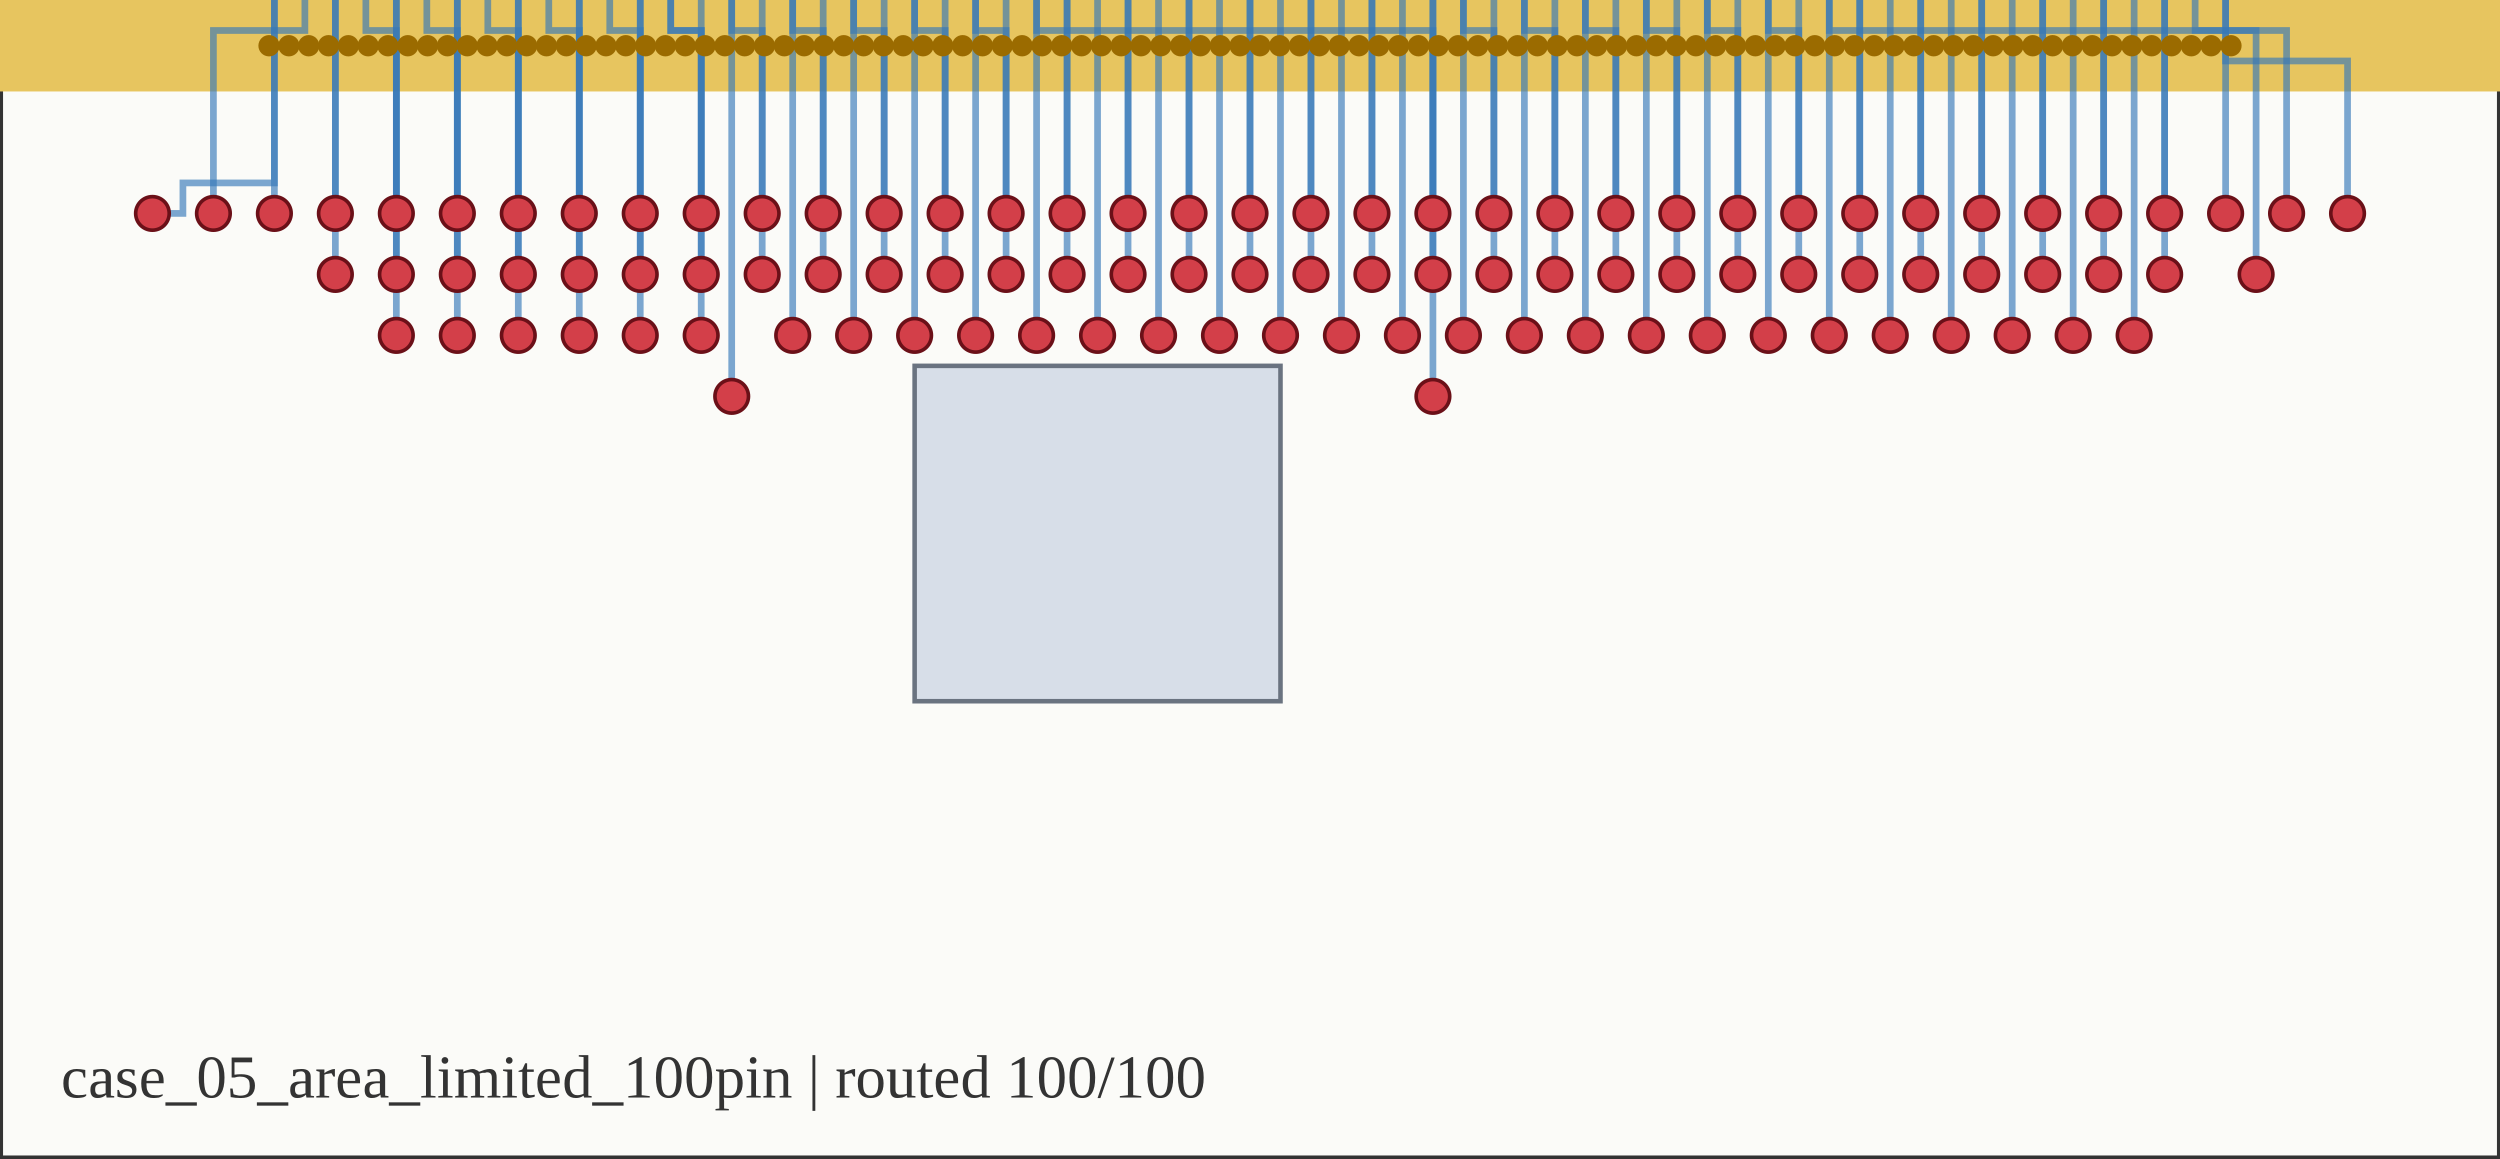
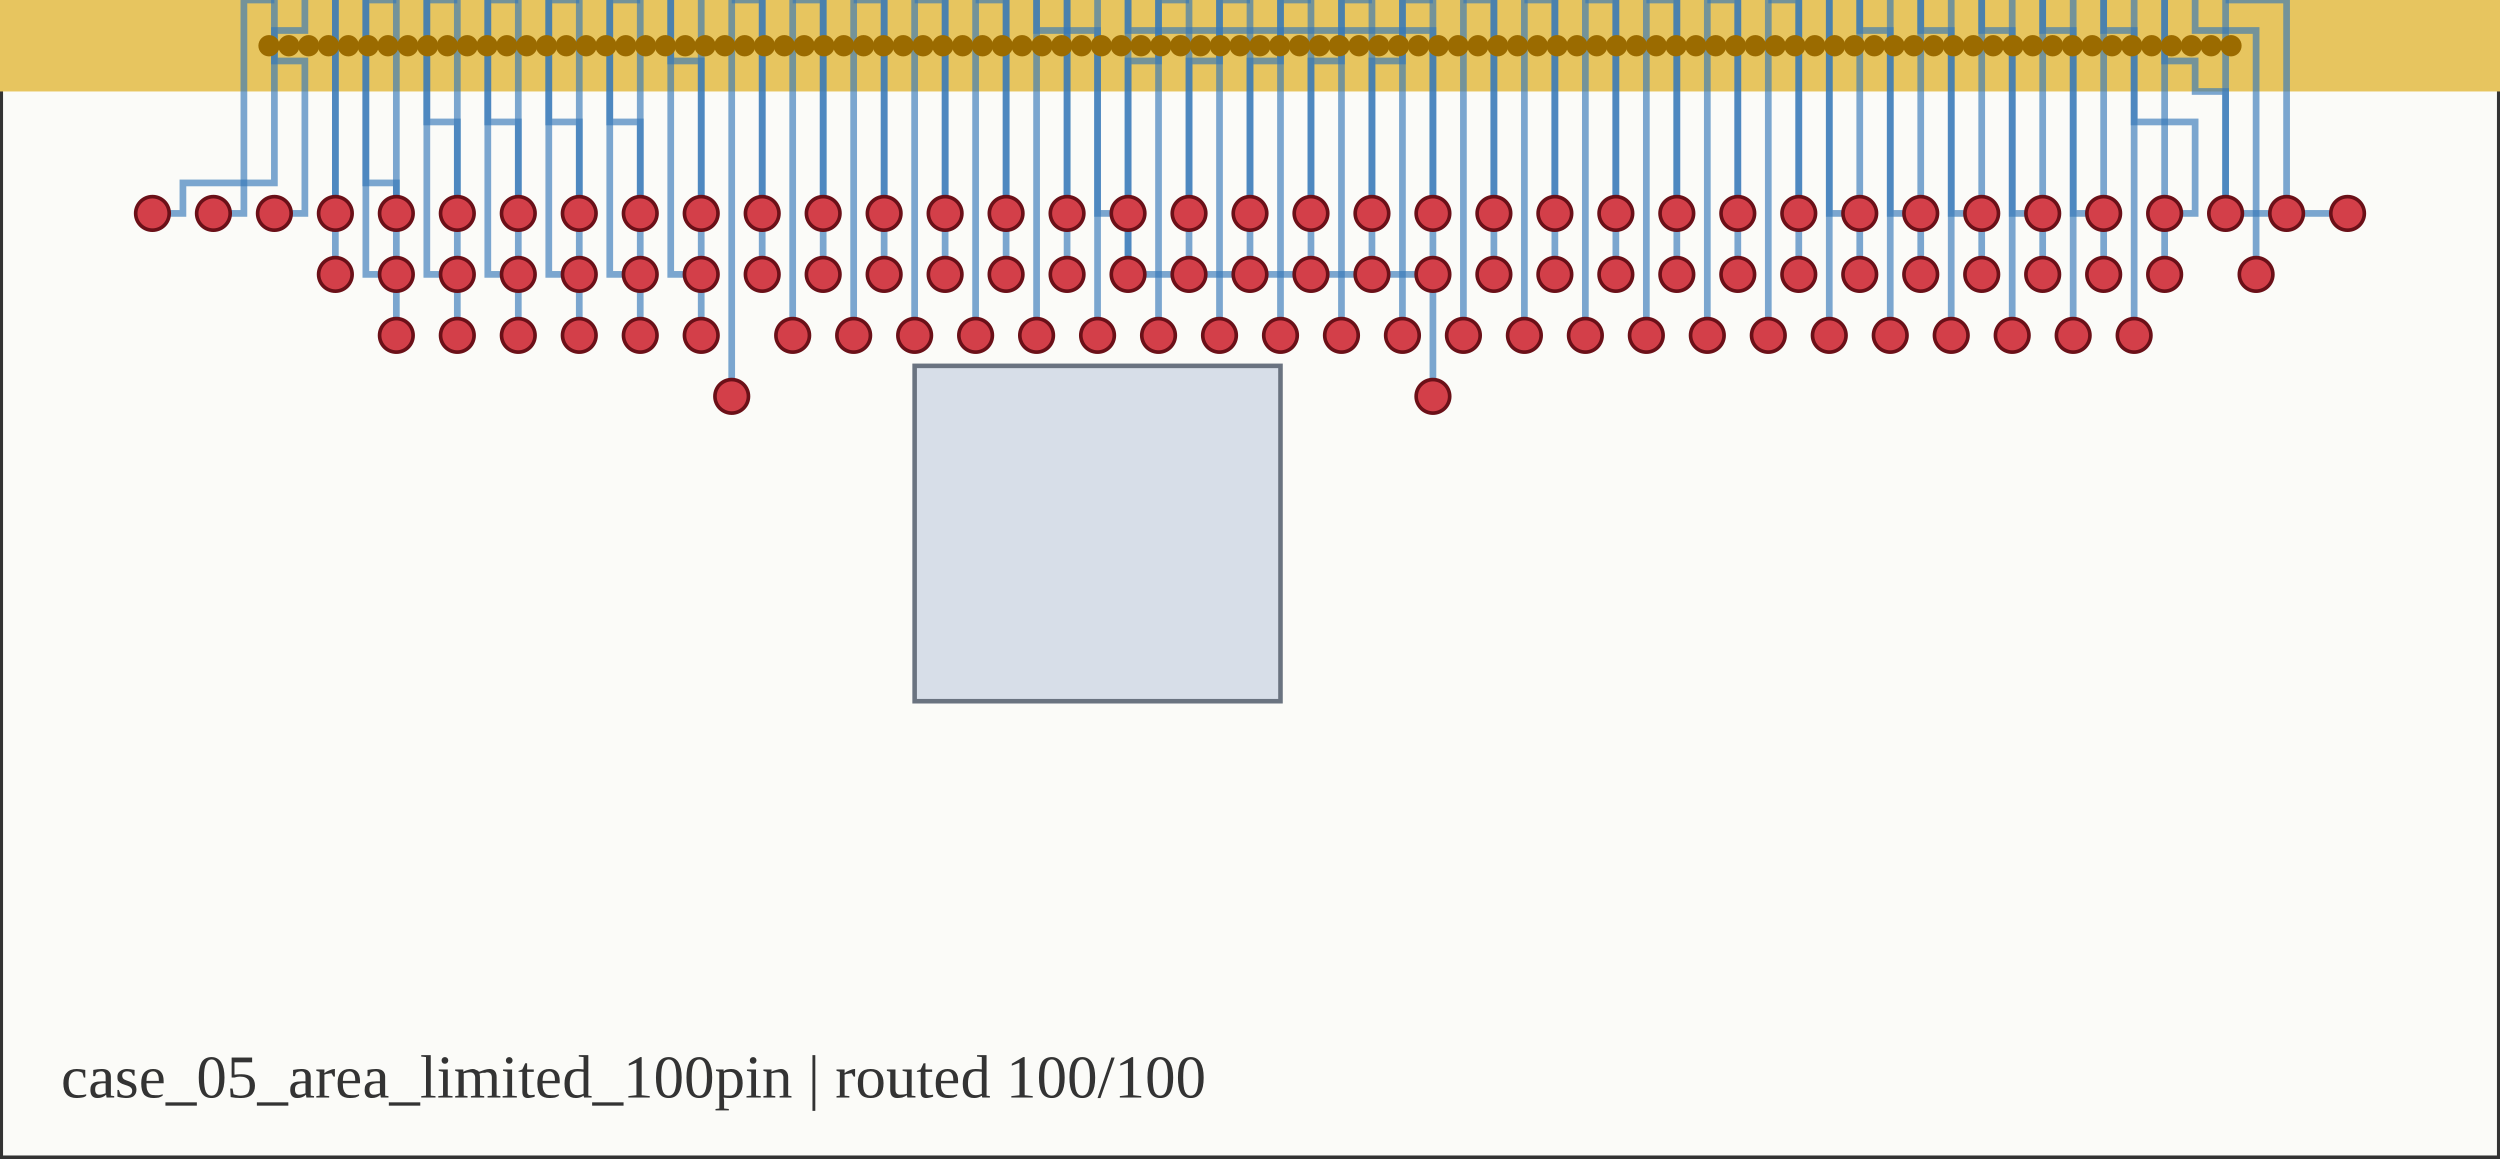
<svg xmlns="http://www.w3.org/2000/svg" width="656" height="304" viewBox="0 0 82 38">
  <rect x="0" y="0" width="82" height="38" fill="#fbfbf8" stroke="#333" stroke-width="0.2" />
  <rect x="0" y="0" width="82" height="3" fill="#e7c55f" />
  <rect x="30" y="12" width="12" height="11" fill="#d7dee8" stroke="#6a7380" stroke-width="0.15" />
-   <polyline points="9,0 9,1 8,1 7,1 7,2 7,3 7,4 7,5 7,6 7,7 " fill="none" stroke="#3578b8" stroke-width="0.22" opacity="0.65" />
-   <polyline points="9,0 9,1 9,2 9,3 9,4 9,5 9,6 9,7 " fill="none" stroke="#3578b8" stroke-width="0.22" opacity="0.65" />
+   <polyline points="9,0 8,0 8,1 8,2 8,3 8,4 8,5 8,6 8,7 7,7 " fill="none" stroke="#3578b8" stroke-width="0.22" opacity="0.65" />
+   <polyline points="9,0 9,1 9,2 10,2 10,3 10,4 10,5 10,6 10,7 9,7 " fill="none" stroke="#3578b8" stroke-width="0.22" opacity="0.65" />
  <polyline points="10,0 10,1 9,1 9,2 9,3 9,4 9,5 9,6 8,6 7,6 6,6 6,7 5,7 " fill="none" stroke="#3578b8" stroke-width="0.22" opacity="0.65" />
  <polyline points="11,0 11,1 11,2 11,3 11,4 11,5 11,6 11,7 11,8 11,9 " fill="none" stroke="#3578b8" stroke-width="0.22" opacity="0.65" />
  <polyline points="11,0 11,1 11,2 11,3 11,4 11,5 11,6 11,7 " fill="none" stroke="#3578b8" stroke-width="0.22" opacity="0.65" />
-   <polyline points="12,0 12,1 13,1 13,2 13,3 13,4 13,5 13,6 13,7 " fill="none" stroke="#3578b8" stroke-width="0.22" opacity="0.65" />
-   <polyline points="13,0 13,1 13,2 13,3 13,4 13,5 13,6 13,7 13,8 13,9 " fill="none" stroke="#3578b8" stroke-width="0.22" opacity="0.65" />
+   <polyline points="12,0 12,1 12,2 12,3 12,4 12,5 12,6 13,6 13,7 " fill="none" stroke="#3578b8" stroke-width="0.22" opacity="0.65" />
+   <polyline points="13,0 12,0 12,1 12,2 12,3 12,4 12,5 12,6 12,7 12,8 12,9 13,9 " fill="none" stroke="#3578b8" stroke-width="0.22" opacity="0.65" />
  <polyline points="13,0 13,1 13,2 13,3 13,4 13,5 13,6 13,7 13,8 13,9 13,10 13,11 " fill="none" stroke="#3578b8" stroke-width="0.22" opacity="0.65" />
-   <polyline points="14,0 14,1 15,1 15,2 15,3 15,4 15,5 15,6 15,7 " fill="none" stroke="#3578b8" stroke-width="0.22" opacity="0.65" />
-   <polyline points="15,0 15,1 15,2 15,3 15,4 15,5 15,6 15,7 15,8 15,9 " fill="none" stroke="#3578b8" stroke-width="0.22" opacity="0.65" />
+   <polyline points="14,0 14,1 14,2 14,3 14,4 15,4 15,5 15,6 15,7 " fill="none" stroke="#3578b8" stroke-width="0.22" opacity="0.65" />
+   <polyline points="15,0 14,0 14,1 14,2 14,3 14,4 14,5 14,6 14,7 14,8 14,9 15,9 " fill="none" stroke="#3578b8" stroke-width="0.22" opacity="0.65" />
  <polyline points="15,0 15,1 15,2 15,3 15,4 15,5 15,6 15,7 15,8 15,9 15,10 15,11 " fill="none" stroke="#3578b8" stroke-width="0.22" opacity="0.65" />
-   <polyline points="16,0 16,1 17,1 17,2 17,3 17,4 17,5 17,6 17,7 " fill="none" stroke="#3578b8" stroke-width="0.22" opacity="0.65" />
-   <polyline points="17,0 17,1 17,2 17,3 17,4 17,5 17,6 17,7 17,8 17,9 " fill="none" stroke="#3578b8" stroke-width="0.22" opacity="0.65" />
+   <polyline points="16,0 16,1 16,2 16,3 16,4 17,4 17,5 17,6 17,7 " fill="none" stroke="#3578b8" stroke-width="0.22" opacity="0.65" />
+   <polyline points="17,0 16,0 16,1 16,2 16,3 16,4 16,5 16,6 16,7 16,8 16,9 17,9 " fill="none" stroke="#3578b8" stroke-width="0.22" opacity="0.65" />
  <polyline points="17,0 17,1 17,2 17,3 17,4 17,5 17,6 17,7 17,8 17,9 17,10 17,11 " fill="none" stroke="#3578b8" stroke-width="0.22" opacity="0.65" />
-   <polyline points="18,0 18,1 19,1 19,2 19,3 19,4 19,5 19,6 19,7 " fill="none" stroke="#3578b8" stroke-width="0.22" opacity="0.65" />
-   <polyline points="19,0 19,1 19,2 19,3 19,4 19,5 19,6 19,7 19,8 19,9 " fill="none" stroke="#3578b8" stroke-width="0.22" opacity="0.65" />
+   <polyline points="18,0 18,1 18,2 18,3 18,4 19,4 19,5 19,6 19,7 " fill="none" stroke="#3578b8" stroke-width="0.22" opacity="0.65" />
+   <polyline points="19,0 18,0 18,1 18,2 18,3 18,4 18,5 18,6 18,7 18,8 18,9 19,9 " fill="none" stroke="#3578b8" stroke-width="0.22" opacity="0.65" />
  <polyline points="19,0 19,1 19,2 19,3 19,4 19,5 19,6 19,7 19,8 19,9 19,10 19,11 " fill="none" stroke="#3578b8" stroke-width="0.22" opacity="0.65" />
-   <polyline points="20,0 20,1 21,1 21,2 21,3 21,4 21,5 21,6 21,7 " fill="none" stroke="#3578b8" stroke-width="0.22" opacity="0.65" />
-   <polyline points="21,0 21,1 21,2 21,3 21,4 21,5 21,6 21,7 21,8 21,9 " fill="none" stroke="#3578b8" stroke-width="0.22" opacity="0.65" />
+   <polyline points="20,0 20,1 20,2 20,3 20,4 21,4 21,5 21,6 21,7 " fill="none" stroke="#3578b8" stroke-width="0.22" opacity="0.65" />
+   <polyline points="21,0 20,0 20,1 20,2 20,3 20,4 20,5 20,6 20,7 20,8 20,9 21,9 " fill="none" stroke="#3578b8" stroke-width="0.22" opacity="0.65" />
  <polyline points="21,0 21,1 21,2 21,3 21,4 21,5 21,6 21,7 21,8 21,9 21,10 21,11 " fill="none" stroke="#3578b8" stroke-width="0.22" opacity="0.65" />
-   <polyline points="22,0 22,1 23,1 23,2 23,3 23,4 23,5 23,6 23,7 " fill="none" stroke="#3578b8" stroke-width="0.22" opacity="0.65" />
-   <polyline points="22,0 22,1 23,1 23,2 23,3 23,4 23,5 23,6 23,7 23,8 23,9 " fill="none" stroke="#3578b8" stroke-width="0.22" opacity="0.65" />
+   <polyline points="22,0 22,1 22,2 23,2 23,3 23,4 23,5 23,6 23,7 " fill="none" stroke="#3578b8" stroke-width="0.22" opacity="0.65" />
+   <polyline points="22,0 22,1 22,2 22,3 22,4 22,5 22,6 22,7 22,8 22,9 23,9 " fill="none" stroke="#3578b8" stroke-width="0.22" opacity="0.65" />
  <polyline points="23,0 23,1 23,2 23,3 23,4 23,5 23,6 23,7 23,8 23,9 23,10 23,11 " fill="none" stroke="#3578b8" stroke-width="0.22" opacity="0.65" />
  <polyline points="24,0 24,1 24,2 24,3 24,4 24,5 24,6 24,7 24,8 24,9 24,10 24,11 24,12 24,13 " fill="none" stroke="#3578b8" stroke-width="0.22" opacity="0.65" />
-   <polyline points="24,0 24,1 25,1 25,2 25,3 25,4 25,5 25,6 25,7 25,8 25,9 " fill="none" stroke="#3578b8" stroke-width="0.22" opacity="0.65" />
+   <polyline points="24,0 25,0 25,1 25,2 25,3 25,4 25,5 25,6 25,7 25,8 25,9 " fill="none" stroke="#3578b8" stroke-width="0.22" opacity="0.65" />
  <polyline points="25,0 25,1 25,2 25,3 25,4 25,5 25,6 25,7 " fill="none" stroke="#3578b8" stroke-width="0.22" opacity="0.65" />
  <polyline points="26,0 26,1 26,2 26,3 26,4 26,5 26,6 26,7 26,8 26,9 26,10 26,11 " fill="none" stroke="#3578b8" stroke-width="0.22" opacity="0.65" />
-   <polyline points="26,0 26,1 27,1 27,2 27,3 27,4 27,5 27,6 27,7 27,8 27,9 " fill="none" stroke="#3578b8" stroke-width="0.22" opacity="0.65" />
+   <polyline points="26,0 27,0 27,1 27,2 27,3 27,4 27,5 27,6 27,7 27,8 27,9 " fill="none" stroke="#3578b8" stroke-width="0.22" opacity="0.65" />
  <polyline points="27,0 27,1 27,2 27,3 27,4 27,5 27,6 27,7 " fill="none" stroke="#3578b8" stroke-width="0.22" opacity="0.65" />
  <polyline points="28,0 28,1 28,2 28,3 28,4 28,5 28,6 28,7 28,8 28,9 28,10 28,11 " fill="none" stroke="#3578b8" stroke-width="0.22" opacity="0.65" />
-   <polyline points="28,0 28,1 29,1 29,2 29,3 29,4 29,5 29,6 29,7 29,8 29,9 " fill="none" stroke="#3578b8" stroke-width="0.22" opacity="0.65" />
+   <polyline points="28,0 29,0 29,1 29,2 29,3 29,4 29,5 29,6 29,7 29,8 29,9 " fill="none" stroke="#3578b8" stroke-width="0.22" opacity="0.65" />
  <polyline points="29,0 29,1 29,2 29,3 29,4 29,5 29,6 29,7 " fill="none" stroke="#3578b8" stroke-width="0.22" opacity="0.65" />
  <polyline points="30,0 30,1 30,2 30,3 30,4 30,5 30,6 30,7 30,8 30,9 30,10 30,11 " fill="none" stroke="#3578b8" stroke-width="0.22" opacity="0.65" />
-   <polyline points="30,0 30,1 31,1 31,2 31,3 31,4 31,5 31,6 31,7 31,8 31,9 " fill="none" stroke="#3578b8" stroke-width="0.22" opacity="0.65" />
+   <polyline points="30,0 31,0 31,1 31,2 31,3 31,4 31,5 31,6 31,7 31,8 31,9 " fill="none" stroke="#3578b8" stroke-width="0.22" opacity="0.65" />
  <polyline points="31,0 31,1 31,2 31,3 31,4 31,5 31,6 31,7 " fill="none" stroke="#3578b8" stroke-width="0.22" opacity="0.65" />
  <polyline points="32,0 32,1 32,2 32,3 32,4 32,5 32,6 32,7 32,8 32,9 32,10 32,11 " fill="none" stroke="#3578b8" stroke-width="0.22" opacity="0.65" />
-   <polyline points="32,0 32,1 33,1 33,2 33,3 33,4 33,5 33,6 33,7 33,8 33,9 " fill="none" stroke="#3578b8" stroke-width="0.22" opacity="0.65" />
+   <polyline points="32,0 33,0 33,1 33,2 33,3 33,4 33,5 33,6 33,7 33,8 33,9 " fill="none" stroke="#3578b8" stroke-width="0.22" opacity="0.65" />
  <polyline points="33,0 33,1 33,2 33,3 33,4 33,5 33,6 33,7 " fill="none" stroke="#3578b8" stroke-width="0.22" opacity="0.65" />
  <polyline points="34,0 34,1 34,2 34,3 34,4 34,5 34,6 34,7 34,8 34,9 34,10 34,11 " fill="none" stroke="#3578b8" stroke-width="0.22" opacity="0.65" />
  <polyline points="34,0 34,1 35,1 35,2 35,3 35,4 35,5 35,6 35,7 35,8 35,9 " fill="none" stroke="#3578b8" stroke-width="0.22" opacity="0.65" />
  <polyline points="35,0 35,1 35,2 35,3 35,4 35,5 35,6 35,7 " fill="none" stroke="#3578b8" stroke-width="0.22" opacity="0.65" />
  <polyline points="35,0 35,1 36,1 36,2 36,3 36,4 36,5 36,6 36,7 36,8 36,9 36,10 36,11 " fill="none" stroke="#3578b8" stroke-width="0.22" opacity="0.65" />
-   <polyline points="36,0 36,1 37,1 37,2 37,3 37,4 37,5 37,6 37,7 " fill="none" stroke="#3578b8" stroke-width="0.22" opacity="0.65" />
+   <polyline points="36,0 36,1 36,2 36,3 36,4 36,5 36,6 36,7 37,7 " fill="none" stroke="#3578b8" stroke-width="0.22" opacity="0.65" />
  <polyline points="37,0 37,1 37,2 37,3 37,4 37,5 37,6 37,7 37,8 37,9 " fill="none" stroke="#3578b8" stroke-width="0.22" opacity="0.65" />
  <polyline points="37,0 37,1 38,1 38,2 38,3 38,4 38,5 38,6 38,7 38,8 38,9 38,10 38,11 " fill="none" stroke="#3578b8" stroke-width="0.22" opacity="0.65" />
  <polyline points="38,0 38,1 39,1 39,2 39,3 39,4 39,5 39,6 39,7 " fill="none" stroke="#3578b8" stroke-width="0.22" opacity="0.65" />
-   <polyline points="39,0 39,1 39,2 39,3 39,4 39,5 39,6 39,7 39,8 39,9 " fill="none" stroke="#3578b8" stroke-width="0.22" opacity="0.65" />
+   <polyline points="39,0 38,0 38,1 38,2 37,2 37,3 37,4 37,5 37,6 37,7 37,8 37,9 38,9 39,9 " fill="none" stroke="#3578b8" stroke-width="0.22" opacity="0.65" />
  <polyline points="39,0 39,1 40,1 40,2 40,3 40,4 40,5 40,6 40,7 40,8 40,9 40,10 40,11 " fill="none" stroke="#3578b8" stroke-width="0.22" opacity="0.65" />
  <polyline points="40,0 40,1 41,1 41,2 41,3 41,4 41,5 41,6 41,7 " fill="none" stroke="#3578b8" stroke-width="0.22" opacity="0.65" />
-   <polyline points="41,0 41,1 41,2 41,3 41,4 41,5 41,6 41,7 41,8 41,9 " fill="none" stroke="#3578b8" stroke-width="0.22" opacity="0.65" />
+   <polyline points="41,0 40,0 40,1 40,2 39,2 39,3 39,4 39,5 39,6 39,7 39,8 39,9 40,9 41,9 " fill="none" stroke="#3578b8" stroke-width="0.22" opacity="0.65" />
  <polyline points="41,0 41,1 42,1 42,2 42,3 42,4 42,5 42,6 42,7 42,8 42,9 42,10 42,11 " fill="none" stroke="#3578b8" stroke-width="0.22" opacity="0.65" />
  <polyline points="42,0 42,1 43,1 43,2 43,3 43,4 43,5 43,6 43,7 " fill="none" stroke="#3578b8" stroke-width="0.22" opacity="0.65" />
-   <polyline points="43,0 43,1 43,2 43,3 43,4 43,5 43,6 43,7 43,8 43,9 " fill="none" stroke="#3578b8" stroke-width="0.22" opacity="0.65" />
+   <polyline points="43,0 42,0 42,1 42,2 41,2 41,3 41,4 41,5 41,6 41,7 41,8 41,9 42,9 43,9 " fill="none" stroke="#3578b8" stroke-width="0.22" opacity="0.65" />
  <polyline points="43,0 43,1 44,1 44,2 44,3 44,4 44,5 44,6 44,7 44,8 44,9 44,10 44,11 " fill="none" stroke="#3578b8" stroke-width="0.22" opacity="0.65" />
  <polyline points="44,0 44,1 45,1 45,2 45,3 45,4 45,5 45,6 45,7 " fill="none" stroke="#3578b8" stroke-width="0.22" opacity="0.65" />
-   <polyline points="45,0 45,1 45,2 45,3 45,4 45,5 45,6 45,7 45,8 45,9 " fill="none" stroke="#3578b8" stroke-width="0.22" opacity="0.65" />
+   <polyline points="45,0 44,0 44,1 44,2 43,2 43,3 43,4 43,5 43,6 43,7 43,8 43,9 44,9 45,9 " fill="none" stroke="#3578b8" stroke-width="0.22" opacity="0.65" />
  <polyline points="45,0 45,1 46,1 46,2 46,3 46,4 46,5 46,6 46,7 46,8 46,9 46,10 46,11 " fill="none" stroke="#3578b8" stroke-width="0.22" opacity="0.65" />
  <polyline points="46,0 46,1 47,1 47,2 47,3 47,4 47,5 47,6 47,7 " fill="none" stroke="#3578b8" stroke-width="0.22" opacity="0.65" />
-   <polyline points="47,0 47,1 47,2 47,3 47,4 47,5 47,6 47,7 47,8 47,9 " fill="none" stroke="#3578b8" stroke-width="0.22" opacity="0.65" />
+   <polyline points="47,0 46,0 46,1 46,2 45,2 45,3 45,4 45,5 45,6 45,7 45,8 45,9 46,9 47,9 " fill="none" stroke="#3578b8" stroke-width="0.22" opacity="0.65" />
  <polyline points="47,0 47,1 47,2 47,3 47,4 47,5 47,6 47,7 47,8 47,9 47,10 47,11 47,12 47,13 " fill="none" stroke="#3578b8" stroke-width="0.22" opacity="0.65" />
  <polyline points="48,0 48,1 48,2 48,3 48,4 48,5 48,6 48,7 48,8 48,9 48,10 48,11 " fill="none" stroke="#3578b8" stroke-width="0.22" opacity="0.65" />
-   <polyline points="48,0 48,1 49,1 49,2 49,3 49,4 49,5 49,6 49,7 49,8 49,9 " fill="none" stroke="#3578b8" stroke-width="0.22" opacity="0.65" />
+   <polyline points="48,0 49,0 49,1 49,2 49,3 49,4 49,5 49,6 49,7 49,8 49,9 " fill="none" stroke="#3578b8" stroke-width="0.22" opacity="0.65" />
  <polyline points="49,0 49,1 49,2 49,3 49,4 49,5 49,6 49,7 " fill="none" stroke="#3578b8" stroke-width="0.22" opacity="0.65" />
  <polyline points="50,0 50,1 50,2 50,3 50,4 50,5 50,6 50,7 50,8 50,9 50,10 50,11 " fill="none" stroke="#3578b8" stroke-width="0.22" opacity="0.65" />
-   <polyline points="50,0 50,1 51,1 51,2 51,3 51,4 51,5 51,6 51,7 51,8 51,9 " fill="none" stroke="#3578b8" stroke-width="0.22" opacity="0.65" />
+   <polyline points="50,0 51,0 51,1 51,2 51,3 51,4 51,5 51,6 51,7 51,8 51,9 " fill="none" stroke="#3578b8" stroke-width="0.22" opacity="0.65" />
  <polyline points="51,0 51,1 51,2 51,3 51,4 51,5 51,6 51,7 " fill="none" stroke="#3578b8" stroke-width="0.22" opacity="0.65" />
  <polyline points="52,0 52,1 52,2 52,3 52,4 52,5 52,6 52,7 52,8 52,9 52,10 52,11 " fill="none" stroke="#3578b8" stroke-width="0.22" opacity="0.65" />
-   <polyline points="52,0 52,1 53,1 53,2 53,3 53,4 53,5 53,6 53,7 53,8 53,9 " fill="none" stroke="#3578b8" stroke-width="0.22" opacity="0.65" />
+   <polyline points="52,0 53,0 53,1 53,2 53,3 53,4 53,5 53,6 53,7 53,8 53,9 " fill="none" stroke="#3578b8" stroke-width="0.22" opacity="0.65" />
  <polyline points="53,0 53,1 53,2 53,3 53,4 53,5 53,6 53,7 " fill="none" stroke="#3578b8" stroke-width="0.22" opacity="0.65" />
  <polyline points="54,0 54,1 54,2 54,3 54,4 54,5 54,6 54,7 54,8 54,9 54,10 54,11 " fill="none" stroke="#3578b8" stroke-width="0.22" opacity="0.65" />
-   <polyline points="54,0 54,1 55,1 55,2 55,3 55,4 55,5 55,6 55,7 55,8 55,9 " fill="none" stroke="#3578b8" stroke-width="0.22" opacity="0.65" />
+   <polyline points="54,0 55,0 55,1 55,2 55,3 55,4 55,5 55,6 55,7 55,8 55,9 " fill="none" stroke="#3578b8" stroke-width="0.22" opacity="0.65" />
  <polyline points="55,0 55,1 55,2 55,3 55,4 55,5 55,6 55,7 " fill="none" stroke="#3578b8" stroke-width="0.22" opacity="0.65" />
  <polyline points="56,0 56,1 56,2 56,3 56,4 56,5 56,6 56,7 56,8 56,9 56,10 56,11 " fill="none" stroke="#3578b8" stroke-width="0.22" opacity="0.65" />
-   <polyline points="56,0 56,1 57,1 57,2 57,3 57,4 57,5 57,6 57,7 57,8 57,9 " fill="none" stroke="#3578b8" stroke-width="0.22" opacity="0.65" />
+   <polyline points="56,0 57,0 57,1 57,2 57,3 57,4 57,5 57,6 57,7 57,8 57,9 " fill="none" stroke="#3578b8" stroke-width="0.22" opacity="0.65" />
  <polyline points="57,0 57,1 57,2 57,3 57,4 57,5 57,6 57,7 " fill="none" stroke="#3578b8" stroke-width="0.22" opacity="0.65" />
  <polyline points="58,0 58,1 58,2 58,3 58,4 58,5 58,6 58,7 58,8 58,9 58,10 58,11 " fill="none" stroke="#3578b8" stroke-width="0.22" opacity="0.65" />
-   <polyline points="58,0 58,1 59,1 59,2 59,3 59,4 59,5 59,6 59,7 59,8 59,9 " fill="none" stroke="#3578b8" stroke-width="0.22" opacity="0.65" />
+   <polyline points="58,0 59,0 59,1 59,2 59,3 59,4 59,5 59,6 59,7 59,8 59,9 " fill="none" stroke="#3578b8" stroke-width="0.22" opacity="0.65" />
  <polyline points="59,0 59,1 59,2 59,3 59,4 59,5 59,6 59,7 " fill="none" stroke="#3578b8" stroke-width="0.22" opacity="0.65" />
  <polyline points="60,0 60,1 60,2 60,3 60,4 60,5 60,6 60,7 60,8 60,9 60,10 60,11 " fill="none" stroke="#3578b8" stroke-width="0.22" opacity="0.65" />
-   <polyline points="60,0 60,1 61,1 61,2 61,3 61,4 61,5 61,6 61,7 " fill="none" stroke="#3578b8" stroke-width="0.22" opacity="0.65" />
+   <polyline points="60,0 60,1 60,2 60,3 60,4 60,5 60,6 60,7 61,7 " fill="none" stroke="#3578b8" stroke-width="0.22" opacity="0.65" />
  <polyline points="61,0 61,1 61,2 61,3 61,4 61,5 61,6 61,7 61,8 61,9 " fill="none" stroke="#3578b8" stroke-width="0.22" opacity="0.65" />
  <polyline points="61,0 61,1 62,1 62,2 62,3 62,4 62,5 62,6 62,7 62,8 62,9 62,10 62,11 " fill="none" stroke="#3578b8" stroke-width="0.22" opacity="0.65" />
-   <polyline points="62,0 62,1 63,1 63,2 63,3 63,4 63,5 63,6 63,7 " fill="none" stroke="#3578b8" stroke-width="0.22" opacity="0.65" />
+   <polyline points="62,0 62,1 62,2 62,3 62,4 62,5 62,6 62,7 63,7 " fill="none" stroke="#3578b8" stroke-width="0.22" opacity="0.65" />
  <polyline points="63,0 63,1 63,2 63,3 63,4 63,5 63,6 63,7 63,8 63,9 " fill="none" stroke="#3578b8" stroke-width="0.22" opacity="0.65" />
  <polyline points="63,0 63,1 64,1 64,2 64,3 64,4 64,5 64,6 64,7 64,8 64,9 64,10 64,11 " fill="none" stroke="#3578b8" stroke-width="0.22" opacity="0.65" />
-   <polyline points="64,0 64,1 65,1 65,2 65,3 65,4 65,5 65,6 65,7 " fill="none" stroke="#3578b8" stroke-width="0.22" opacity="0.65" />
+   <polyline points="64,0 64,1 64,2 64,3 64,4 64,5 64,6 64,7 65,7 " fill="none" stroke="#3578b8" stroke-width="0.22" opacity="0.65" />
  <polyline points="65,0 65,1 65,2 65,3 65,4 65,5 65,6 65,7 65,8 65,9 " fill="none" stroke="#3578b8" stroke-width="0.22" opacity="0.65" />
  <polyline points="65,0 65,1 66,1 66,2 66,3 66,4 66,5 66,6 66,7 66,8 66,9 66,10 66,11 " fill="none" stroke="#3578b8" stroke-width="0.22" opacity="0.65" />
-   <polyline points="66,0 66,1 67,1 67,2 67,3 67,4 67,5 67,6 67,7 " fill="none" stroke="#3578b8" stroke-width="0.22" opacity="0.65" />
+   <polyline points="66,0 66,1 66,2 66,3 66,4 66,5 66,6 66,7 67,7 " fill="none" stroke="#3578b8" stroke-width="0.22" opacity="0.65" />
  <polyline points="67,0 67,1 67,2 67,3 67,4 67,5 67,6 67,7 67,8 67,9 " fill="none" stroke="#3578b8" stroke-width="0.22" opacity="0.65" />
  <polyline points="67,0 67,1 68,1 68,2 68,3 68,4 68,5 68,6 68,7 68,8 68,9 68,10 68,11 " fill="none" stroke="#3578b8" stroke-width="0.22" opacity="0.65" />
-   <polyline points="68,0 68,1 69,1 69,2 69,3 69,4 69,5 69,6 69,7 " fill="none" stroke="#3578b8" stroke-width="0.22" opacity="0.65" />
+   <polyline points="68,0 68,1 68,2 68,3 68,4 68,5 68,6 68,7 69,7 " fill="none" stroke="#3578b8" stroke-width="0.22" opacity="0.65" />
  <polyline points="69,0 69,1 69,2 69,3 69,4 69,5 69,6 69,7 69,8 69,9 " fill="none" stroke="#3578b8" stroke-width="0.22" opacity="0.65" />
  <polyline points="69,0 69,1 70,1 70,2 70,3 70,4 70,5 70,6 70,7 70,8 70,9 70,10 70,11 " fill="none" stroke="#3578b8" stroke-width="0.22" opacity="0.65" />
-   <polyline points="70,0 70,1 71,1 71,2 71,3 71,4 71,5 71,6 71,7 " fill="none" stroke="#3578b8" stroke-width="0.22" opacity="0.65" />
+   <polyline points="70,0 70,1 70,2 70,3 70,4 71,4 72,4 72,5 72,6 72,7 71,7 " fill="none" stroke="#3578b8" stroke-width="0.22" opacity="0.65" />
  <polyline points="71,0 71,1 71,2 71,3 71,4 71,5 71,6 71,7 71,8 71,9 " fill="none" stroke="#3578b8" stroke-width="0.22" opacity="0.65" />
-   <polyline points="71,0 71,1 72,1 73,1 73,2 74,2 75,2 76,2 77,2 77,3 77,4 77,5 77,6 77,7 " fill="none" stroke="#3578b8" stroke-width="0.22" opacity="0.65" />
+   <polyline points="71,0 71,1 71,2 72,2 72,3 73,3 73,4 73,5 73,6 73,7 74,7 75,7 76,7 77,7 " fill="none" stroke="#3578b8" stroke-width="0.22" opacity="0.65" />
  <polyline points="72,0 72,1 73,1 74,1 74,2 74,3 74,4 74,5 74,6 74,7 74,8 74,9 " fill="none" stroke="#3578b8" stroke-width="0.22" opacity="0.65" />
-   <polyline points="73,0 73,1 74,1 75,1 75,2 75,3 75,4 75,5 75,6 75,7 " fill="none" stroke="#3578b8" stroke-width="0.22" opacity="0.65" />
+   <polyline points="73,0 74,0 75,0 75,1 75,2 75,3 75,4 75,5 75,6 75,7 " fill="none" stroke="#3578b8" stroke-width="0.22" opacity="0.65" />
  <polyline points="73,0 73,1 73,2 73,3 73,4 73,5 73,6 73,7 " fill="none" stroke="#3578b8" stroke-width="0.22" opacity="0.65" />
  <circle cx="8.825" cy="1.5" r="0.35" fill="#9b6b00" />
  <circle cx="9.475" cy="1.5" r="0.35" fill="#9b6b00" />
  <circle cx="10.125" cy="1.5" r="0.35" fill="#9b6b00" />
  <circle cx="10.775" cy="1.5" r="0.35" fill="#9b6b00" />
  <circle cx="11.425" cy="1.5" r="0.35" fill="#9b6b00" />
  <circle cx="12.075" cy="1.5" r="0.35" fill="#9b6b00" />
  <circle cx="12.725" cy="1.5" r="0.35" fill="#9b6b00" />
  <circle cx="13.375" cy="1.5" r="0.35" fill="#9b6b00" />
  <circle cx="14.025" cy="1.5" r="0.35" fill="#9b6b00" />
  <circle cx="14.675" cy="1.5" r="0.35" fill="#9b6b00" />
  <circle cx="15.325" cy="1.5" r="0.35" fill="#9b6b00" />
  <circle cx="15.975" cy="1.5" r="0.35" fill="#9b6b00" />
  <circle cx="16.625" cy="1.5" r="0.35" fill="#9b6b00" />
  <circle cx="17.275" cy="1.5" r="0.35" fill="#9b6b00" />
  <circle cx="17.925" cy="1.5" r="0.35" fill="#9b6b00" />
  <circle cx="18.575" cy="1.5" r="0.35" fill="#9b6b00" />
  <circle cx="19.225" cy="1.5" r="0.35" fill="#9b6b00" />
  <circle cx="19.875" cy="1.5" r="0.35" fill="#9b6b00" />
  <circle cx="20.525" cy="1.5" r="0.35" fill="#9b6b00" />
  <circle cx="21.175" cy="1.5" r="0.35" fill="#9b6b00" />
  <circle cx="21.825" cy="1.5" r="0.35" fill="#9b6b00" />
  <circle cx="22.475" cy="1.5" r="0.35" fill="#9b6b00" />
  <circle cx="23.125" cy="1.5" r="0.35" fill="#9b6b00" />
  <circle cx="23.775" cy="1.5" r="0.35" fill="#9b6b00" />
  <circle cx="24.425" cy="1.5" r="0.35" fill="#9b6b00" />
  <circle cx="25.075" cy="1.5" r="0.35" fill="#9b6b00" />
  <circle cx="25.725" cy="1.5" r="0.35" fill="#9b6b00" />
  <circle cx="26.375" cy="1.5" r="0.35" fill="#9b6b00" />
  <circle cx="27.025" cy="1.5" r="0.35" fill="#9b6b00" />
  <circle cx="27.675" cy="1.5" r="0.35" fill="#9b6b00" />
  <circle cx="28.325" cy="1.5" r="0.35" fill="#9b6b00" />
  <circle cx="28.975" cy="1.5" r="0.35" fill="#9b6b00" />
  <circle cx="29.625" cy="1.5" r="0.35" fill="#9b6b00" />
  <circle cx="30.275" cy="1.5" r="0.35" fill="#9b6b00" />
  <circle cx="30.925" cy="1.5" r="0.35" fill="#9b6b00" />
  <circle cx="31.575" cy="1.5" r="0.35" fill="#9b6b00" />
  <circle cx="32.225" cy="1.5" r="0.35" fill="#9b6b00" />
  <circle cx="32.875" cy="1.5" r="0.35" fill="#9b6b00" />
  <circle cx="33.525" cy="1.5" r="0.35" fill="#9b6b00" />
  <circle cx="34.175" cy="1.5" r="0.35" fill="#9b6b00" />
  <circle cx="34.825" cy="1.5" r="0.35" fill="#9b6b00" />
  <circle cx="35.475" cy="1.5" r="0.35" fill="#9b6b00" />
  <circle cx="36.125" cy="1.5" r="0.35" fill="#9b6b00" />
  <circle cx="36.775" cy="1.5" r="0.35" fill="#9b6b00" />
  <circle cx="37.425" cy="1.5" r="0.35" fill="#9b6b00" />
  <circle cx="38.075" cy="1.5" r="0.35" fill="#9b6b00" />
  <circle cx="38.725" cy="1.5" r="0.35" fill="#9b6b00" />
  <circle cx="39.375" cy="1.5" r="0.35" fill="#9b6b00" />
  <circle cx="40.025" cy="1.5" r="0.35" fill="#9b6b00" />
  <circle cx="40.675" cy="1.5" r="0.35" fill="#9b6b00" />
  <circle cx="41.325" cy="1.5" r="0.35" fill="#9b6b00" />
  <circle cx="41.975" cy="1.5" r="0.35" fill="#9b6b00" />
  <circle cx="42.625" cy="1.5" r="0.35" fill="#9b6b00" />
  <circle cx="43.275" cy="1.5" r="0.35" fill="#9b6b00" />
  <circle cx="43.925" cy="1.5" r="0.35" fill="#9b6b00" />
  <circle cx="44.575" cy="1.5" r="0.35" fill="#9b6b00" />
  <circle cx="45.225" cy="1.5" r="0.35" fill="#9b6b00" />
  <circle cx="45.875" cy="1.5" r="0.35" fill="#9b6b00" />
  <circle cx="46.525" cy="1.5" r="0.35" fill="#9b6b00" />
  <circle cx="47.175" cy="1.5" r="0.35" fill="#9b6b00" />
  <circle cx="47.825" cy="1.5" r="0.35" fill="#9b6b00" />
  <circle cx="48.475" cy="1.5" r="0.35" fill="#9b6b00" />
  <circle cx="49.125" cy="1.5" r="0.35" fill="#9b6b00" />
  <circle cx="49.775" cy="1.5" r="0.35" fill="#9b6b00" />
  <circle cx="50.425" cy="1.5" r="0.35" fill="#9b6b00" />
  <circle cx="51.075" cy="1.5" r="0.35" fill="#9b6b00" />
  <circle cx="51.725" cy="1.5" r="0.35" fill="#9b6b00" />
  <circle cx="52.375" cy="1.5" r="0.35" fill="#9b6b00" />
  <circle cx="53.025" cy="1.5" r="0.35" fill="#9b6b00" />
  <circle cx="53.675" cy="1.5" r="0.35" fill="#9b6b00" />
  <circle cx="54.325" cy="1.5" r="0.35" fill="#9b6b00" />
  <circle cx="54.975" cy="1.5" r="0.35" fill="#9b6b00" />
  <circle cx="55.625" cy="1.5" r="0.35" fill="#9b6b00" />
  <circle cx="56.275" cy="1.5" r="0.35" fill="#9b6b00" />
  <circle cx="56.925" cy="1.5" r="0.35" fill="#9b6b00" />
  <circle cx="57.575" cy="1.5" r="0.35" fill="#9b6b00" />
  <circle cx="58.225" cy="1.5" r="0.35" fill="#9b6b00" />
  <circle cx="58.875" cy="1.5" r="0.35" fill="#9b6b00" />
  <circle cx="59.525" cy="1.5" r="0.35" fill="#9b6b00" />
  <circle cx="60.175" cy="1.5" r="0.35" fill="#9b6b00" />
  <circle cx="60.825" cy="1.5" r="0.35" fill="#9b6b00" />
  <circle cx="61.475" cy="1.5" r="0.35" fill="#9b6b00" />
  <circle cx="62.125" cy="1.5" r="0.35" fill="#9b6b00" />
  <circle cx="62.775" cy="1.5" r="0.35" fill="#9b6b00" />
  <circle cx="63.425" cy="1.5" r="0.35" fill="#9b6b00" />
  <circle cx="64.075" cy="1.5" r="0.35" fill="#9b6b00" />
  <circle cx="64.725" cy="1.5" r="0.35" fill="#9b6b00" />
  <circle cx="65.375" cy="1.5" r="0.35" fill="#9b6b00" />
  <circle cx="66.025" cy="1.5" r="0.35" fill="#9b6b00" />
  <circle cx="66.675" cy="1.5" r="0.35" fill="#9b6b00" />
  <circle cx="67.325" cy="1.5" r="0.35" fill="#9b6b00" />
  <circle cx="67.975" cy="1.5" r="0.35" fill="#9b6b00" />
  <circle cx="68.625" cy="1.5" r="0.35" fill="#9b6b00" />
  <circle cx="69.275" cy="1.5" r="0.35" fill="#9b6b00" />
  <circle cx="69.925" cy="1.5" r="0.35" fill="#9b6b00" />
  <circle cx="70.575" cy="1.5" r="0.35" fill="#9b6b00" />
  <circle cx="71.225" cy="1.5" r="0.35" fill="#9b6b00" />
  <circle cx="71.875" cy="1.5" r="0.35" fill="#9b6b00" />
  <circle cx="72.525" cy="1.5" r="0.35" fill="#9b6b00" />
  <circle cx="73.175" cy="1.5" r="0.35" fill="#9b6b00" />
  <circle cx="7" cy="7" r="0.55" fill="#d33f49" stroke="#6b1018" stroke-width="0.12" />
  <circle cx="9" cy="7" r="0.55" fill="#d33f49" stroke="#6b1018" stroke-width="0.12" />
  <circle cx="5" cy="7" r="0.55" fill="#d33f49" stroke="#6b1018" stroke-width="0.12" />
  <circle cx="11" cy="9" r="0.55" fill="#d33f49" stroke="#6b1018" stroke-width="0.12" />
  <circle cx="11" cy="7" r="0.55" fill="#d33f49" stroke="#6b1018" stroke-width="0.12" />
  <circle cx="13" cy="7" r="0.55" fill="#d33f49" stroke="#6b1018" stroke-width="0.12" />
  <circle cx="13" cy="9" r="0.55" fill="#d33f49" stroke="#6b1018" stroke-width="0.12" />
  <circle cx="13" cy="11" r="0.55" fill="#d33f49" stroke="#6b1018" stroke-width="0.12" />
  <circle cx="15" cy="7" r="0.55" fill="#d33f49" stroke="#6b1018" stroke-width="0.12" />
  <circle cx="15" cy="9" r="0.55" fill="#d33f49" stroke="#6b1018" stroke-width="0.12" />
  <circle cx="15" cy="11" r="0.55" fill="#d33f49" stroke="#6b1018" stroke-width="0.12" />
  <circle cx="17" cy="7" r="0.55" fill="#d33f49" stroke="#6b1018" stroke-width="0.12" />
  <circle cx="17" cy="9" r="0.55" fill="#d33f49" stroke="#6b1018" stroke-width="0.12" />
  <circle cx="17" cy="11" r="0.55" fill="#d33f49" stroke="#6b1018" stroke-width="0.12" />
  <circle cx="19" cy="7" r="0.55" fill="#d33f49" stroke="#6b1018" stroke-width="0.12" />
  <circle cx="19" cy="9" r="0.55" fill="#d33f49" stroke="#6b1018" stroke-width="0.12" />
  <circle cx="19" cy="11" r="0.55" fill="#d33f49" stroke="#6b1018" stroke-width="0.12" />
  <circle cx="21" cy="7" r="0.55" fill="#d33f49" stroke="#6b1018" stroke-width="0.12" />
  <circle cx="21" cy="9" r="0.55" fill="#d33f49" stroke="#6b1018" stroke-width="0.12" />
  <circle cx="21" cy="11" r="0.55" fill="#d33f49" stroke="#6b1018" stroke-width="0.12" />
  <circle cx="23" cy="7" r="0.55" fill="#d33f49" stroke="#6b1018" stroke-width="0.12" />
  <circle cx="23" cy="9" r="0.55" fill="#d33f49" stroke="#6b1018" stroke-width="0.12" />
  <circle cx="23" cy="11" r="0.55" fill="#d33f49" stroke="#6b1018" stroke-width="0.12" />
  <circle cx="24" cy="13" r="0.55" fill="#d33f49" stroke="#6b1018" stroke-width="0.12" />
  <circle cx="25" cy="9" r="0.55" fill="#d33f49" stroke="#6b1018" stroke-width="0.12" />
  <circle cx="25" cy="7" r="0.55" fill="#d33f49" stroke="#6b1018" stroke-width="0.12" />
  <circle cx="26" cy="11" r="0.55" fill="#d33f49" stroke="#6b1018" stroke-width="0.12" />
  <circle cx="27" cy="9" r="0.55" fill="#d33f49" stroke="#6b1018" stroke-width="0.12" />
  <circle cx="27" cy="7" r="0.55" fill="#d33f49" stroke="#6b1018" stroke-width="0.12" />
  <circle cx="28" cy="11" r="0.55" fill="#d33f49" stroke="#6b1018" stroke-width="0.12" />
  <circle cx="29" cy="9" r="0.55" fill="#d33f49" stroke="#6b1018" stroke-width="0.12" />
  <circle cx="29" cy="7" r="0.55" fill="#d33f49" stroke="#6b1018" stroke-width="0.12" />
  <circle cx="30" cy="11" r="0.55" fill="#d33f49" stroke="#6b1018" stroke-width="0.12" />
  <circle cx="31" cy="9" r="0.55" fill="#d33f49" stroke="#6b1018" stroke-width="0.12" />
  <circle cx="31" cy="7" r="0.55" fill="#d33f49" stroke="#6b1018" stroke-width="0.12" />
  <circle cx="32" cy="11" r="0.55" fill="#d33f49" stroke="#6b1018" stroke-width="0.12" />
  <circle cx="33" cy="9" r="0.55" fill="#d33f49" stroke="#6b1018" stroke-width="0.12" />
  <circle cx="33" cy="7" r="0.55" fill="#d33f49" stroke="#6b1018" stroke-width="0.12" />
  <circle cx="34" cy="11" r="0.55" fill="#d33f49" stroke="#6b1018" stroke-width="0.12" />
  <circle cx="35" cy="9" r="0.55" fill="#d33f49" stroke="#6b1018" stroke-width="0.12" />
  <circle cx="35" cy="7" r="0.55" fill="#d33f49" stroke="#6b1018" stroke-width="0.12" />
  <circle cx="36" cy="11" r="0.55" fill="#d33f49" stroke="#6b1018" stroke-width="0.12" />
  <circle cx="37" cy="7" r="0.55" fill="#d33f49" stroke="#6b1018" stroke-width="0.12" />
  <circle cx="37" cy="9" r="0.55" fill="#d33f49" stroke="#6b1018" stroke-width="0.12" />
  <circle cx="38" cy="11" r="0.55" fill="#d33f49" stroke="#6b1018" stroke-width="0.12" />
  <circle cx="39" cy="7" r="0.55" fill="#d33f49" stroke="#6b1018" stroke-width="0.12" />
  <circle cx="39" cy="9" r="0.55" fill="#d33f49" stroke="#6b1018" stroke-width="0.12" />
  <circle cx="40" cy="11" r="0.55" fill="#d33f49" stroke="#6b1018" stroke-width="0.12" />
  <circle cx="41" cy="7" r="0.55" fill="#d33f49" stroke="#6b1018" stroke-width="0.12" />
  <circle cx="41" cy="9" r="0.55" fill="#d33f49" stroke="#6b1018" stroke-width="0.12" />
  <circle cx="42" cy="11" r="0.55" fill="#d33f49" stroke="#6b1018" stroke-width="0.12" />
  <circle cx="43" cy="7" r="0.55" fill="#d33f49" stroke="#6b1018" stroke-width="0.12" />
  <circle cx="43" cy="9" r="0.55" fill="#d33f49" stroke="#6b1018" stroke-width="0.12" />
  <circle cx="44" cy="11" r="0.55" fill="#d33f49" stroke="#6b1018" stroke-width="0.12" />
  <circle cx="45" cy="7" r="0.55" fill="#d33f49" stroke="#6b1018" stroke-width="0.12" />
  <circle cx="45" cy="9" r="0.55" fill="#d33f49" stroke="#6b1018" stroke-width="0.12" />
  <circle cx="46" cy="11" r="0.55" fill="#d33f49" stroke="#6b1018" stroke-width="0.12" />
  <circle cx="47" cy="7" r="0.55" fill="#d33f49" stroke="#6b1018" stroke-width="0.12" />
  <circle cx="47" cy="9" r="0.55" fill="#d33f49" stroke="#6b1018" stroke-width="0.12" />
  <circle cx="47" cy="13" r="0.55" fill="#d33f49" stroke="#6b1018" stroke-width="0.12" />
  <circle cx="48" cy="11" r="0.55" fill="#d33f49" stroke="#6b1018" stroke-width="0.12" />
  <circle cx="49" cy="9" r="0.55" fill="#d33f49" stroke="#6b1018" stroke-width="0.12" />
  <circle cx="49" cy="7" r="0.55" fill="#d33f49" stroke="#6b1018" stroke-width="0.12" />
  <circle cx="50" cy="11" r="0.55" fill="#d33f49" stroke="#6b1018" stroke-width="0.12" />
  <circle cx="51" cy="9" r="0.55" fill="#d33f49" stroke="#6b1018" stroke-width="0.12" />
  <circle cx="51" cy="7" r="0.55" fill="#d33f49" stroke="#6b1018" stroke-width="0.12" />
  <circle cx="52" cy="11" r="0.55" fill="#d33f49" stroke="#6b1018" stroke-width="0.12" />
  <circle cx="53" cy="9" r="0.55" fill="#d33f49" stroke="#6b1018" stroke-width="0.12" />
  <circle cx="53" cy="7" r="0.55" fill="#d33f49" stroke="#6b1018" stroke-width="0.12" />
  <circle cx="54" cy="11" r="0.55" fill="#d33f49" stroke="#6b1018" stroke-width="0.12" />
  <circle cx="55" cy="9" r="0.55" fill="#d33f49" stroke="#6b1018" stroke-width="0.12" />
  <circle cx="55" cy="7" r="0.55" fill="#d33f49" stroke="#6b1018" stroke-width="0.12" />
  <circle cx="56" cy="11" r="0.55" fill="#d33f49" stroke="#6b1018" stroke-width="0.12" />
  <circle cx="57" cy="9" r="0.55" fill="#d33f49" stroke="#6b1018" stroke-width="0.12" />
  <circle cx="57" cy="7" r="0.55" fill="#d33f49" stroke="#6b1018" stroke-width="0.12" />
  <circle cx="58" cy="11" r="0.55" fill="#d33f49" stroke="#6b1018" stroke-width="0.12" />
  <circle cx="59" cy="9" r="0.55" fill="#d33f49" stroke="#6b1018" stroke-width="0.12" />
  <circle cx="59" cy="7" r="0.55" fill="#d33f49" stroke="#6b1018" stroke-width="0.12" />
  <circle cx="60" cy="11" r="0.55" fill="#d33f49" stroke="#6b1018" stroke-width="0.12" />
  <circle cx="61" cy="7" r="0.55" fill="#d33f49" stroke="#6b1018" stroke-width="0.12" />
  <circle cx="61" cy="9" r="0.55" fill="#d33f49" stroke="#6b1018" stroke-width="0.12" />
  <circle cx="62" cy="11" r="0.55" fill="#d33f49" stroke="#6b1018" stroke-width="0.12" />
  <circle cx="63" cy="7" r="0.55" fill="#d33f49" stroke="#6b1018" stroke-width="0.12" />
  <circle cx="63" cy="9" r="0.55" fill="#d33f49" stroke="#6b1018" stroke-width="0.12" />
  <circle cx="64" cy="11" r="0.55" fill="#d33f49" stroke="#6b1018" stroke-width="0.12" />
  <circle cx="65" cy="7" r="0.55" fill="#d33f49" stroke="#6b1018" stroke-width="0.12" />
  <circle cx="65" cy="9" r="0.55" fill="#d33f49" stroke="#6b1018" stroke-width="0.12" />
  <circle cx="66" cy="11" r="0.55" fill="#d33f49" stroke="#6b1018" stroke-width="0.12" />
  <circle cx="67" cy="7" r="0.55" fill="#d33f49" stroke="#6b1018" stroke-width="0.12" />
  <circle cx="67" cy="9" r="0.55" fill="#d33f49" stroke="#6b1018" stroke-width="0.12" />
  <circle cx="68" cy="11" r="0.55" fill="#d33f49" stroke="#6b1018" stroke-width="0.12" />
  <circle cx="69" cy="7" r="0.55" fill="#d33f49" stroke="#6b1018" stroke-width="0.12" />
  <circle cx="69" cy="9" r="0.55" fill="#d33f49" stroke="#6b1018" stroke-width="0.12" />
  <circle cx="70" cy="11" r="0.55" fill="#d33f49" stroke="#6b1018" stroke-width="0.12" />
  <circle cx="71" cy="7" r="0.55" fill="#d33f49" stroke="#6b1018" stroke-width="0.12" />
  <circle cx="71" cy="9" r="0.55" fill="#d33f49" stroke="#6b1018" stroke-width="0.12" />
  <circle cx="77" cy="7" r="0.55" fill="#d33f49" stroke="#6b1018" stroke-width="0.12" />
  <circle cx="74" cy="9" r="0.55" fill="#d33f49" stroke="#6b1018" stroke-width="0.12" />
  <circle cx="75" cy="7" r="0.55" fill="#d33f49" stroke="#6b1018" stroke-width="0.12" />
  <circle cx="73" cy="7" r="0.55" fill="#d33f49" stroke="#6b1018" stroke-width="0.12" />
  <text x="2" y="36" font-size="2.0" fill="#333">case_05_area_limited_100pin | routed 100/100</text>
</svg>
